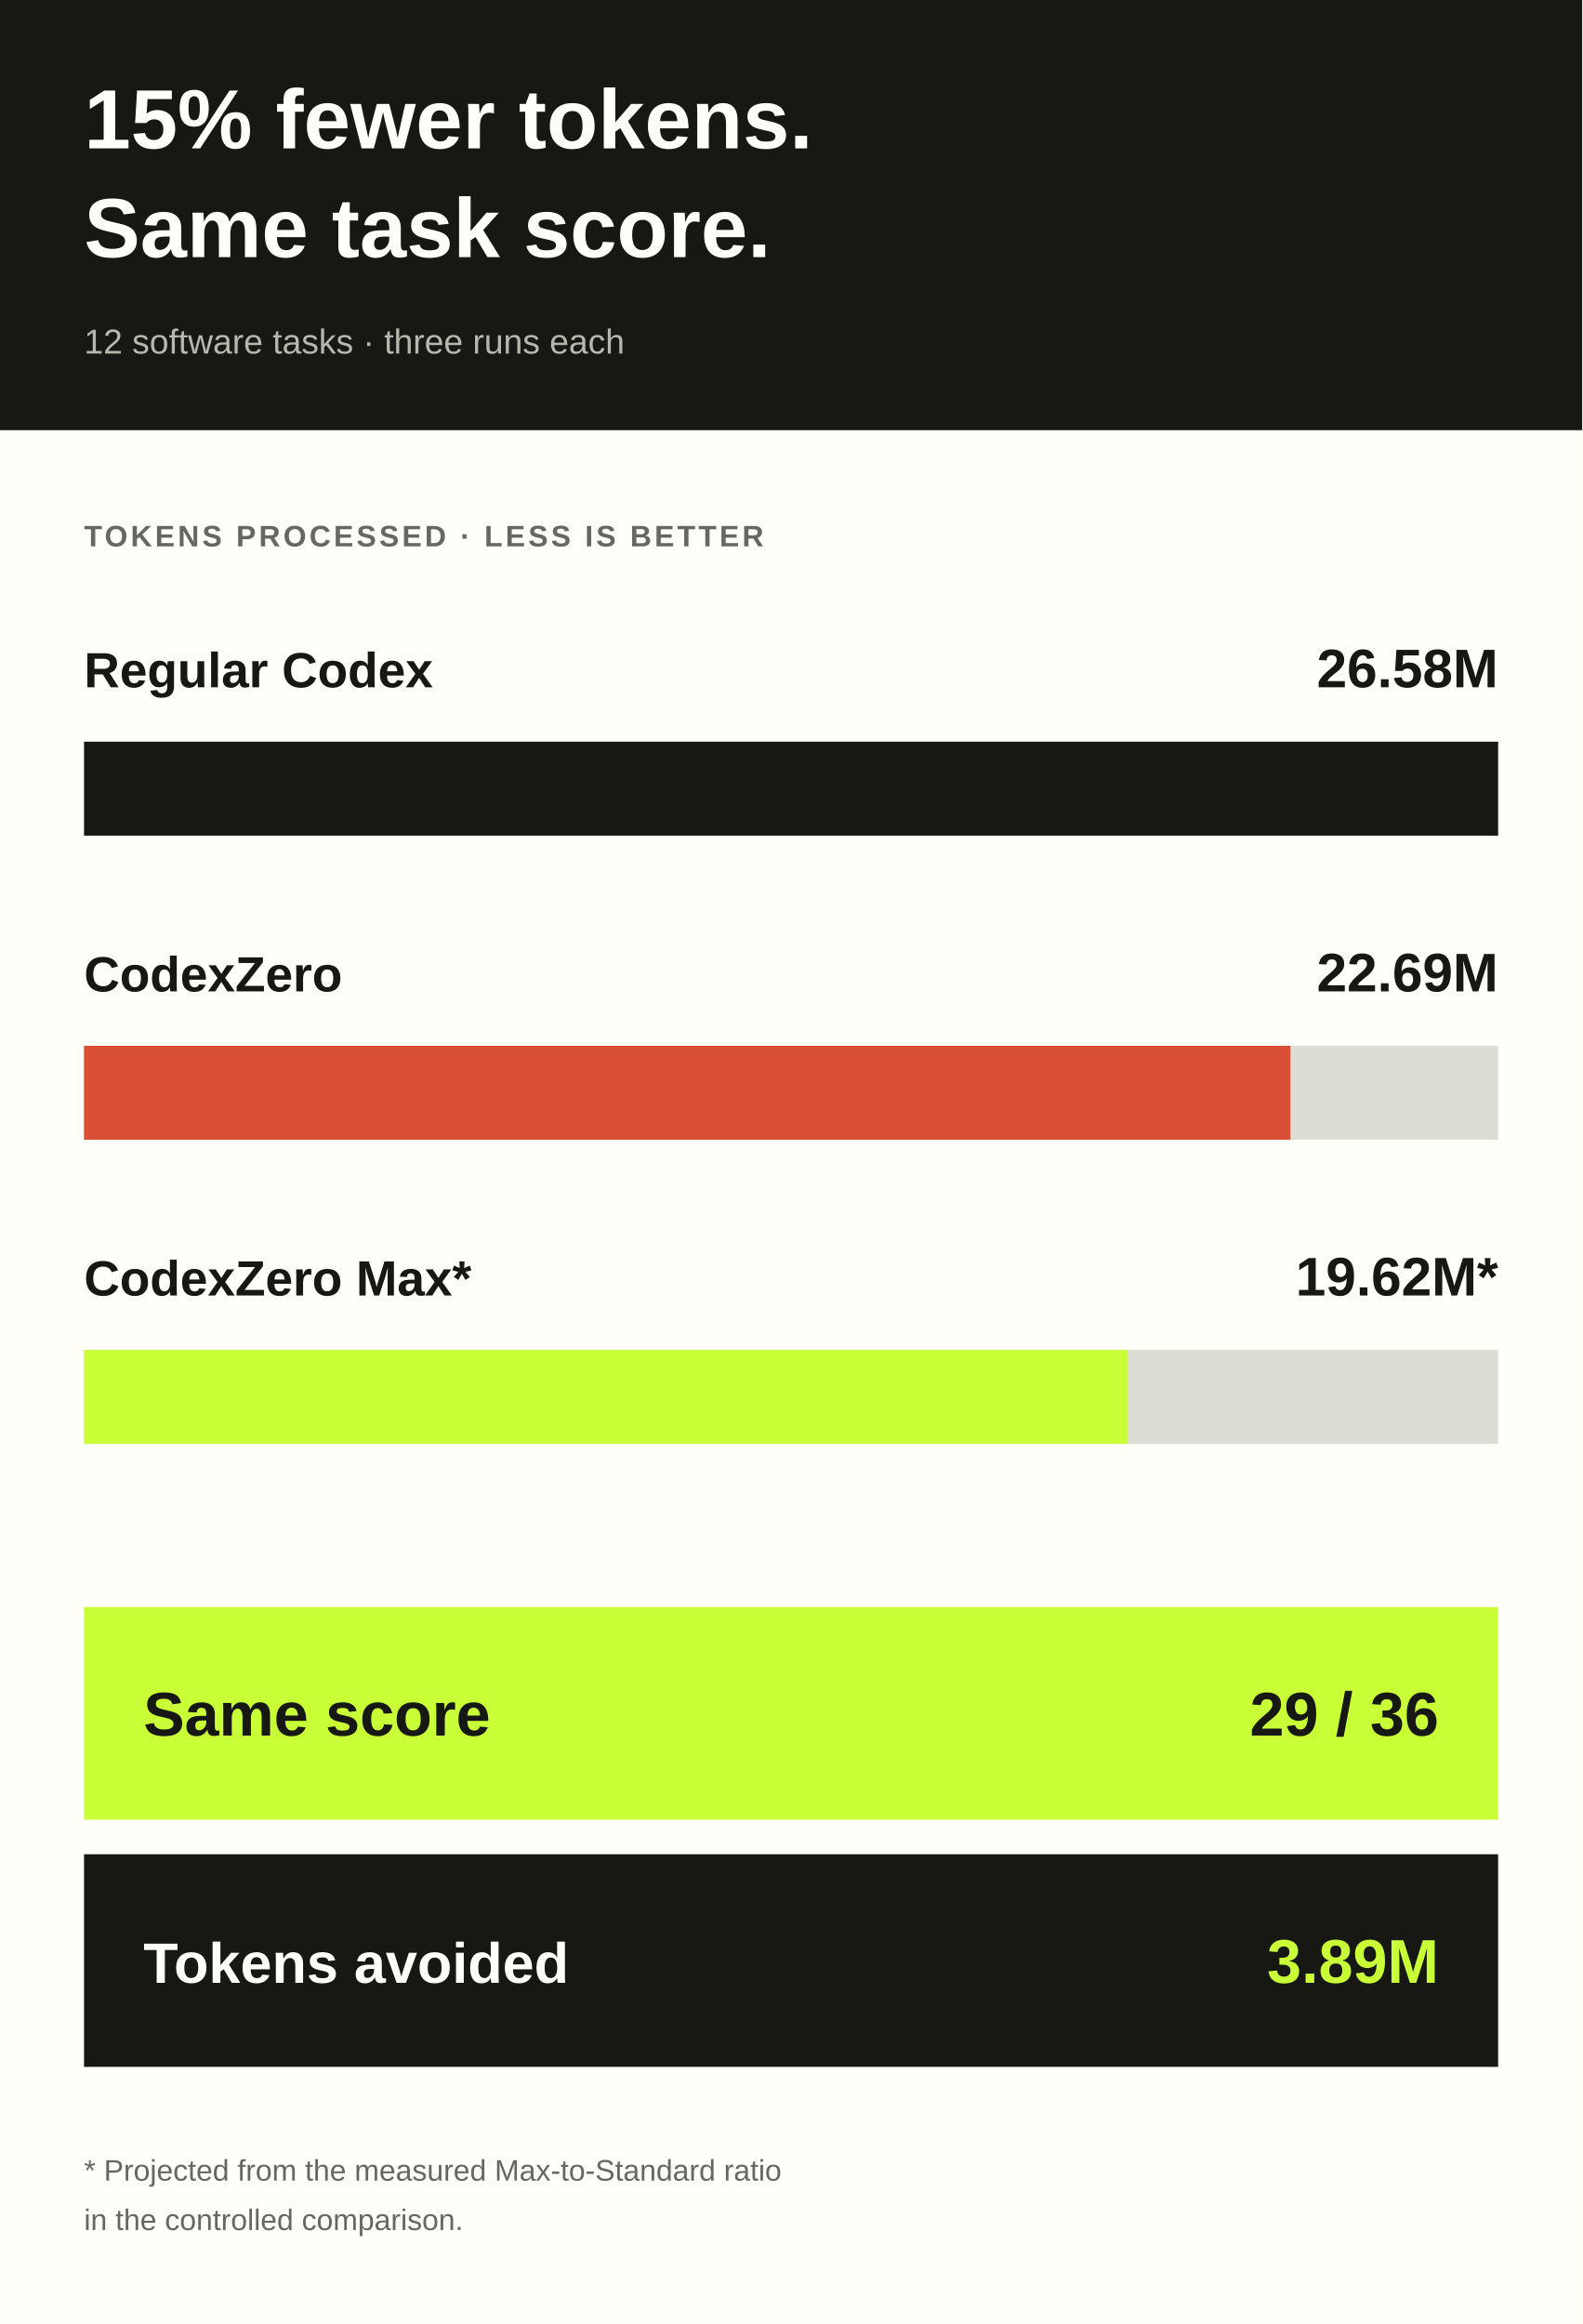
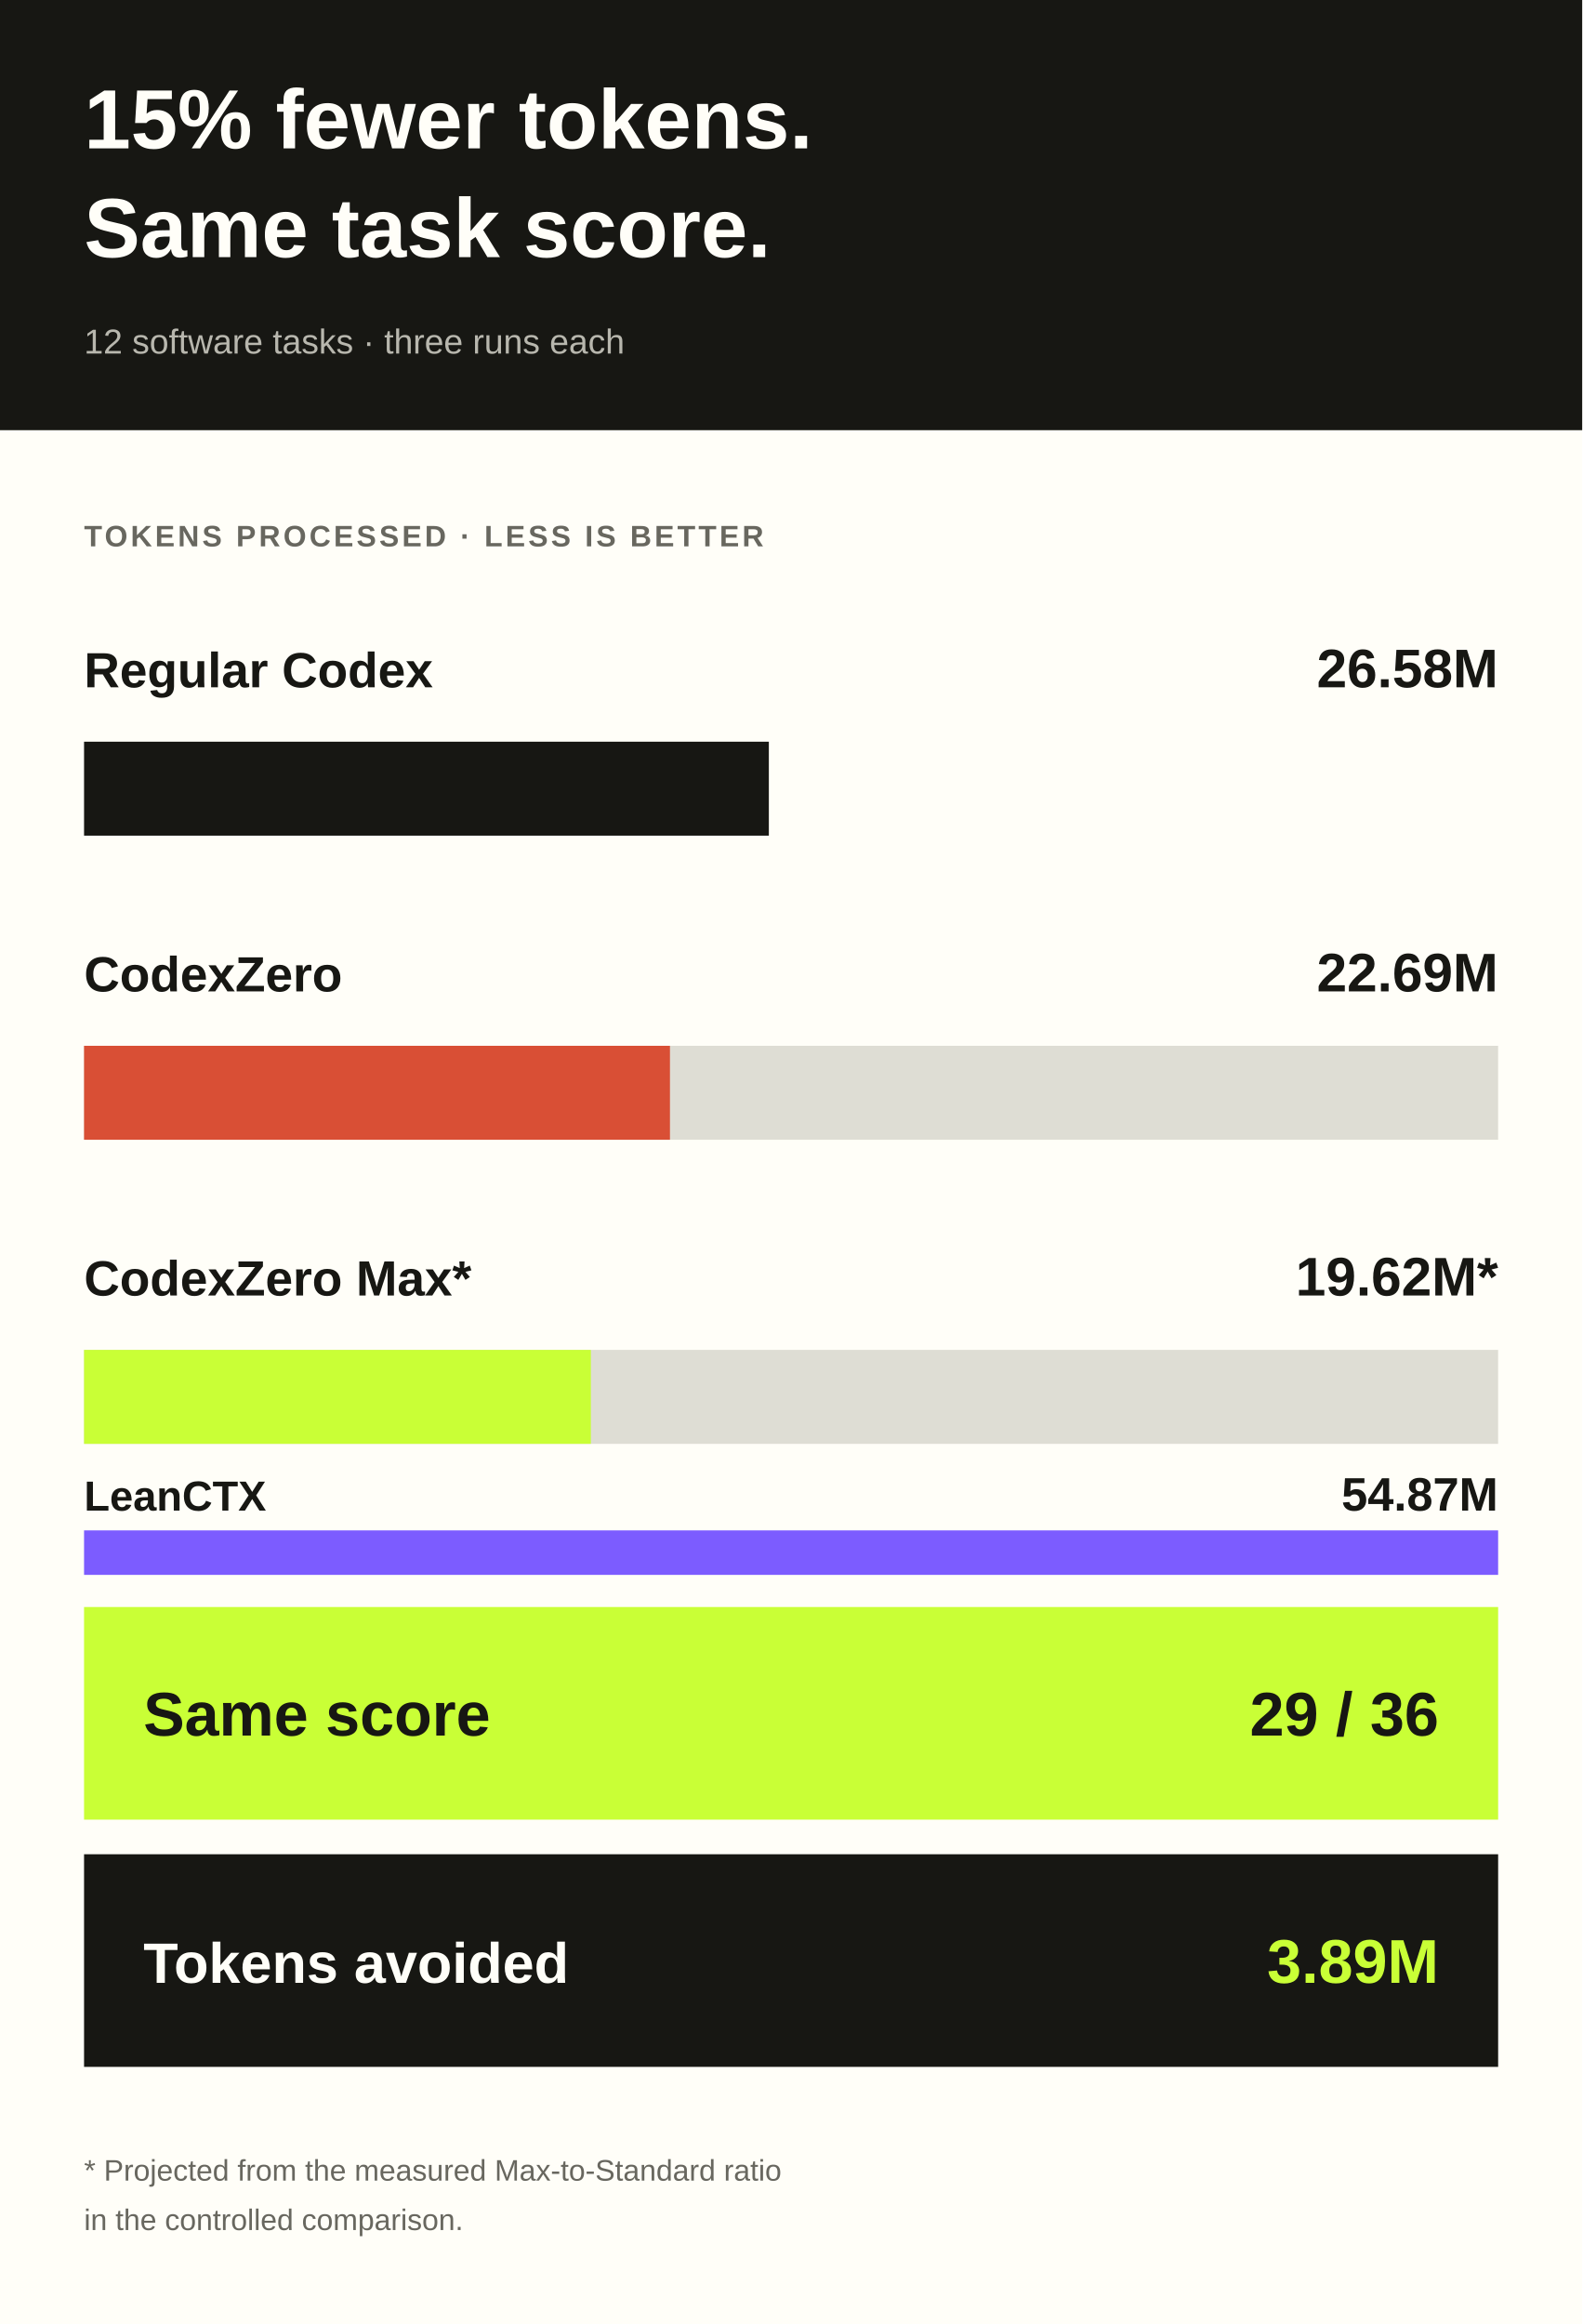
<svg xmlns="http://www.w3.org/2000/svg" width="640" height="940" viewBox="0 0 640 940" role="img" aria-labelledby="title desc">
  <rect width="640" height="940" fill="#fffef8" />
  <rect width="640" height="174" fill="#171713" />
  <text x="34" y="60" fill="#fffef8" font-family="Arial, Helvetica, sans-serif" font-size="34" font-weight="800">15% fewer tokens.</text>
  <text x="34" y="104" fill="#fffef8" font-family="Arial, Helvetica, sans-serif" font-size="34" font-weight="800">Same task score.</text>
  <text x="34" y="143" fill="#b8b7ae" font-family="Arial, Helvetica, sans-serif" font-size="14">12 software tasks · three runs each</text>
  <text x="34" y="221" fill="#68675f" font-family="Arial, Helvetica, sans-serif" font-size="12" font-weight="700" letter-spacing="1.2">TOKENS PROCESSED · LESS IS BETTER</text>
  <text x="34" y="278" fill="#171713" font-family="Arial, Helvetica, sans-serif" font-size="20" font-weight="800">Regular Codex</text>
  <text x="606" y="278" fill="#171713" font-family="Arial, Helvetica, sans-serif" font-size="22" font-weight="800" text-anchor="end">26.58M</text>
-   <rect x="34" y="300" width="572" height="38" fill="#171713" />
+   <rect x="34" y="300" width="277" height="38" fill="#171713" />
  <text x="34" y="401" fill="#171713" font-family="Arial, Helvetica, sans-serif" font-size="20" font-weight="800">CodexZero</text>
  <text x="606" y="401" fill="#171713" font-family="Arial, Helvetica, sans-serif" font-size="22" font-weight="800" text-anchor="end">22.69M</text>
  <rect x="34" y="423" width="572" height="38" fill="#deddd4" />
-   <rect x="34" y="423" width="488" height="38" fill="#d94f35" />
+   <rect x="34" y="423" width="237" height="38" fill="#d94f35" />
  <text x="34" y="524" fill="#171713" font-family="Arial, Helvetica, sans-serif" font-size="20" font-weight="800">CodexZero Max*</text>
  <text x="606" y="524" fill="#171713" font-family="Arial, Helvetica, sans-serif" font-size="22" font-weight="800" text-anchor="end">19.62M*</text>
  <rect x="34" y="546" width="572" height="38" fill="#deddd4" />
-   <rect x="34" y="546" width="422" height="38" fill="#c9ff36" />
+   <rect x="34" y="546" width="205" height="38" fill="#c9ff36" />
+   <text x="34" y="611" fill="#171713" font-family="Arial, Helvetica, sans-serif" font-size="17" font-weight="800">LeanCTX</text>
+   <text x="606" y="611" fill="#171713" font-family="Arial, Helvetica, sans-serif" font-size="19" font-weight="800" text-anchor="end">54.87M</text>
+   <rect x="34" y="619" width="572" height="18" fill="#7c5cff" />
  <rect x="34" y="650" width="572" height="86" fill="#c9ff36" />
  <text x="58" y="702" fill="#171713" font-family="Arial, Helvetica, sans-serif" font-size="25" font-weight="800">Same score</text>
  <text x="582" y="702" fill="#171713" font-family="Arial, Helvetica, sans-serif" font-size="25" font-weight="800" text-anchor="end">29 / 36</text>
  <rect x="34" y="750" width="572" height="86" fill="#171713" />
  <text x="58" y="802" fill="#fffef8" font-family="Arial, Helvetica, sans-serif" font-size="23" font-weight="800">Tokens avoided</text>
  <text x="582" y="802" fill="#c9ff36" font-family="Arial, Helvetica, sans-serif" font-size="25" font-weight="800" text-anchor="end">3.89M</text>
  <text x="34" y="882" fill="#68675f" font-family="Arial, Helvetica, sans-serif" font-size="12">* Projected from the measured Max-to-Standard ratio</text>
  <text x="34" y="902" fill="#68675f" font-family="Arial, Helvetica, sans-serif" font-size="12">in the controlled comparison.</text>
</svg>
